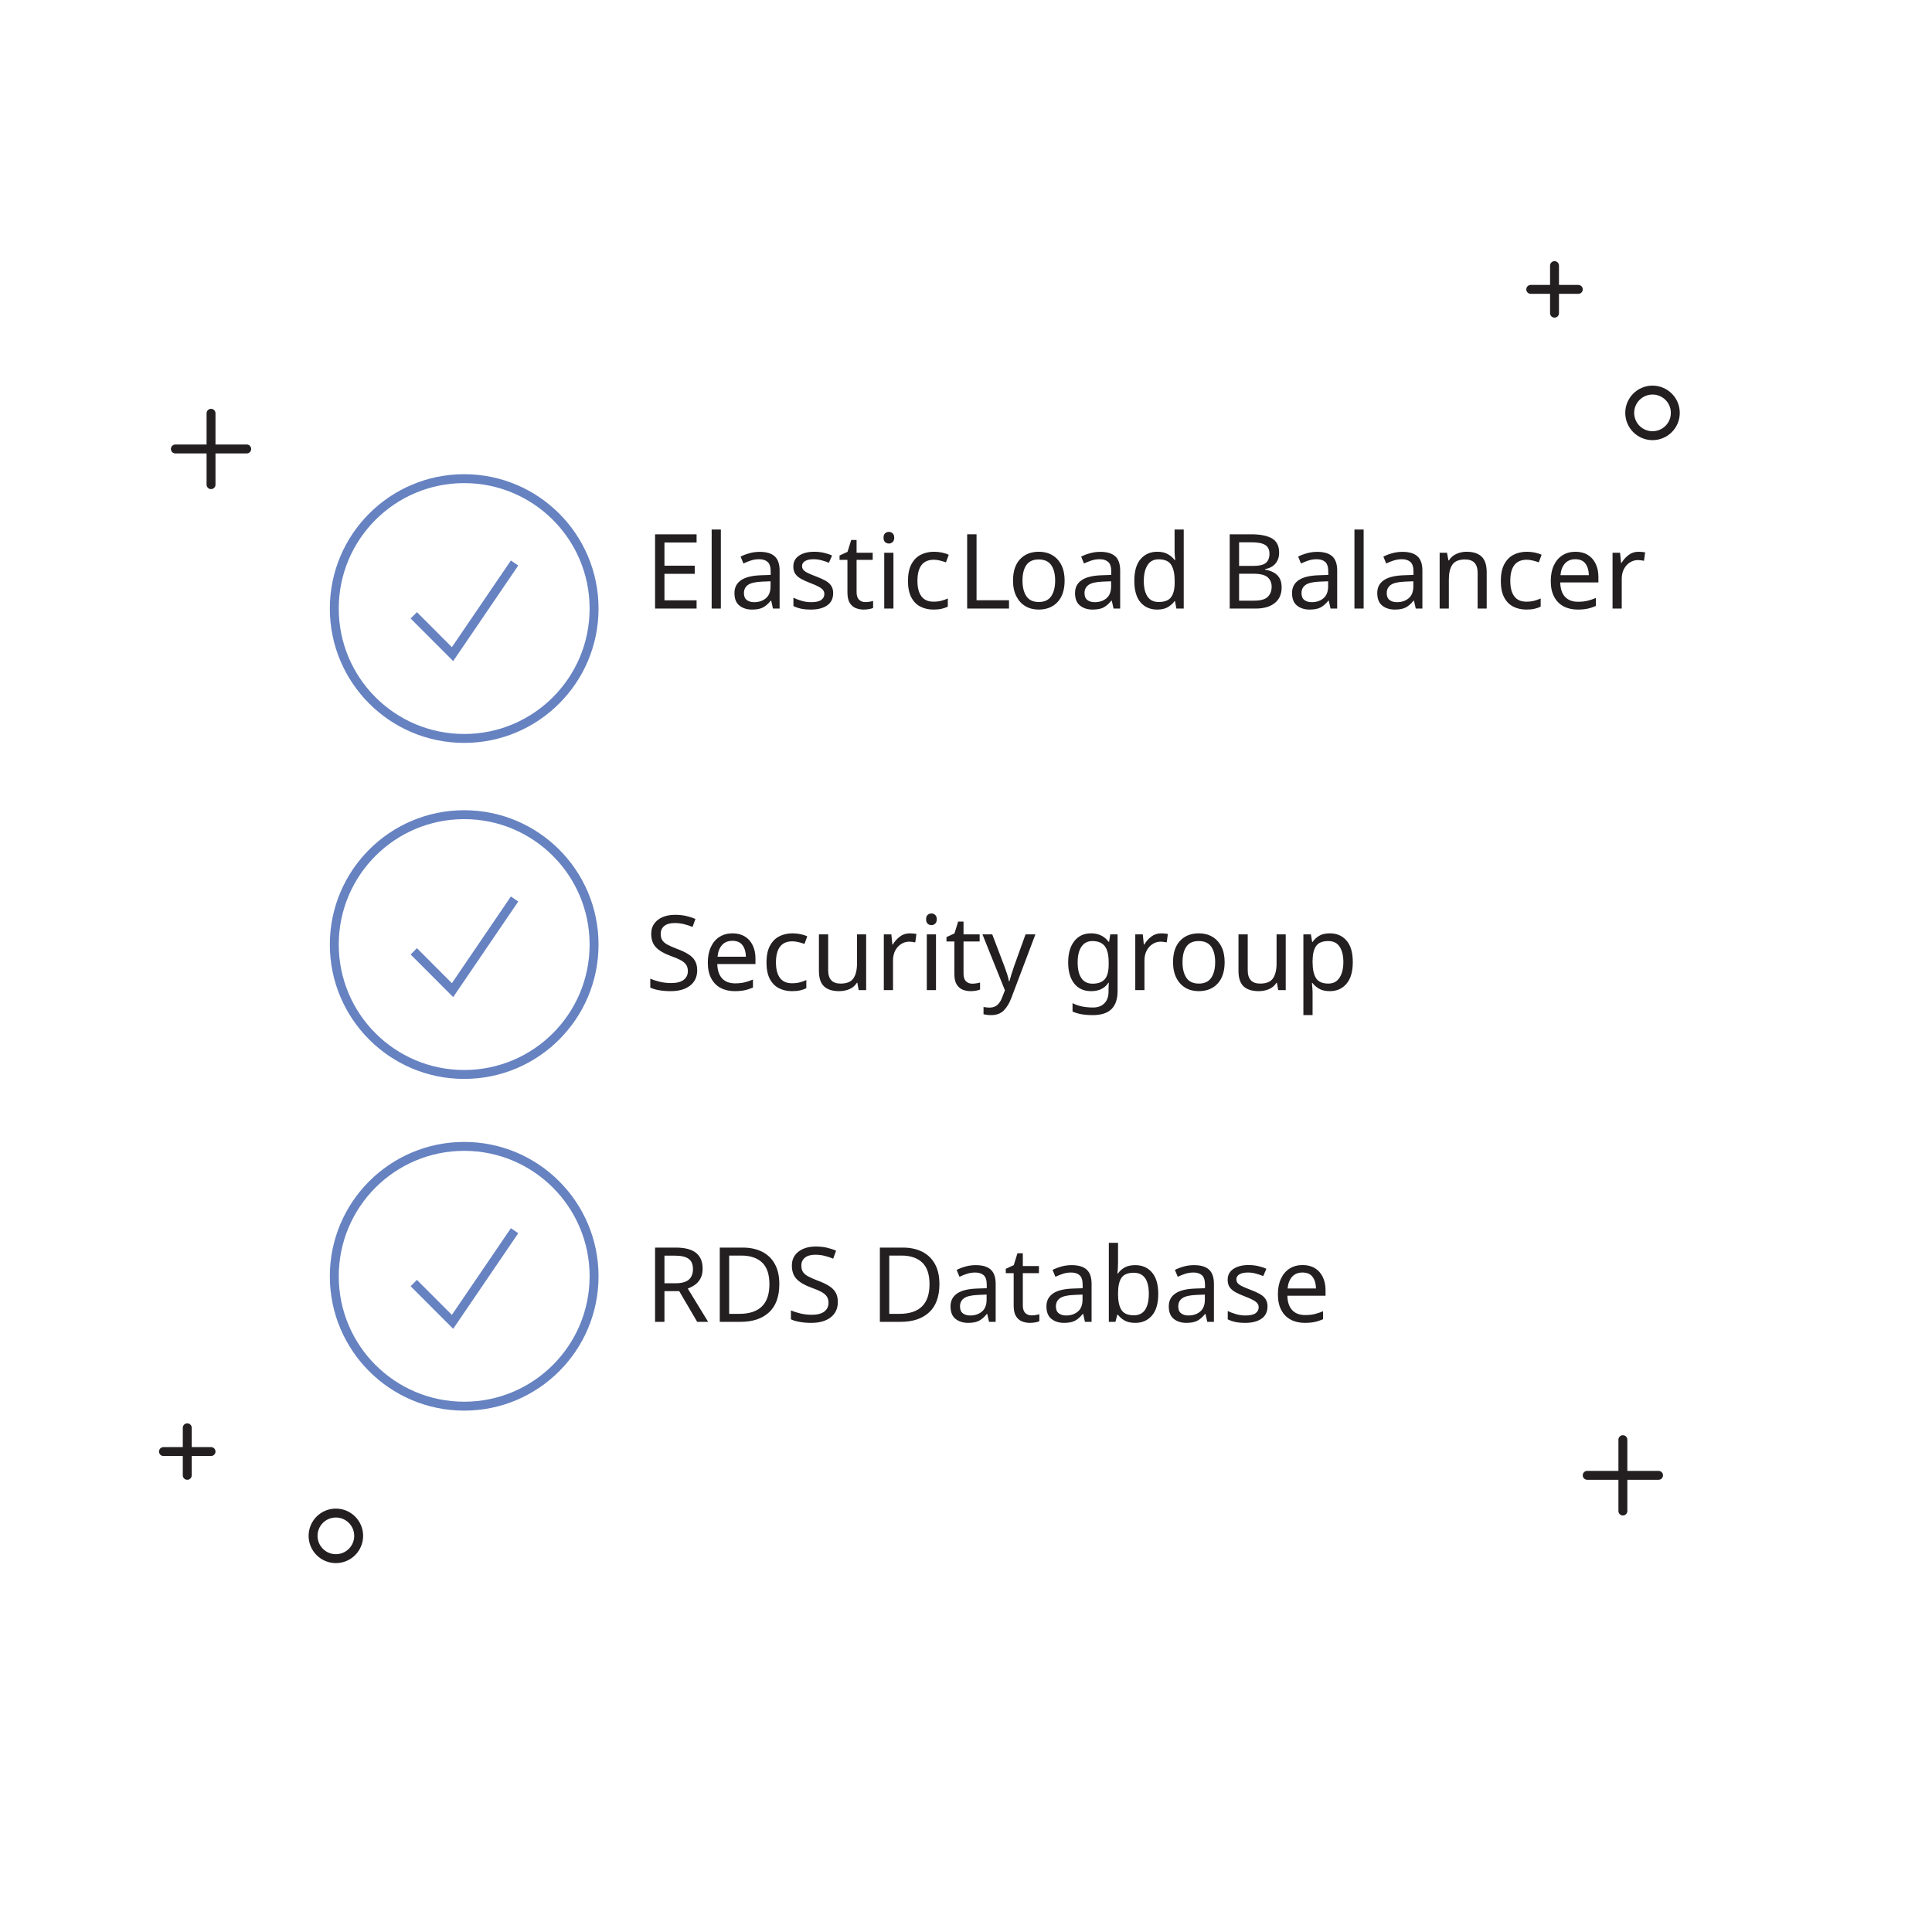
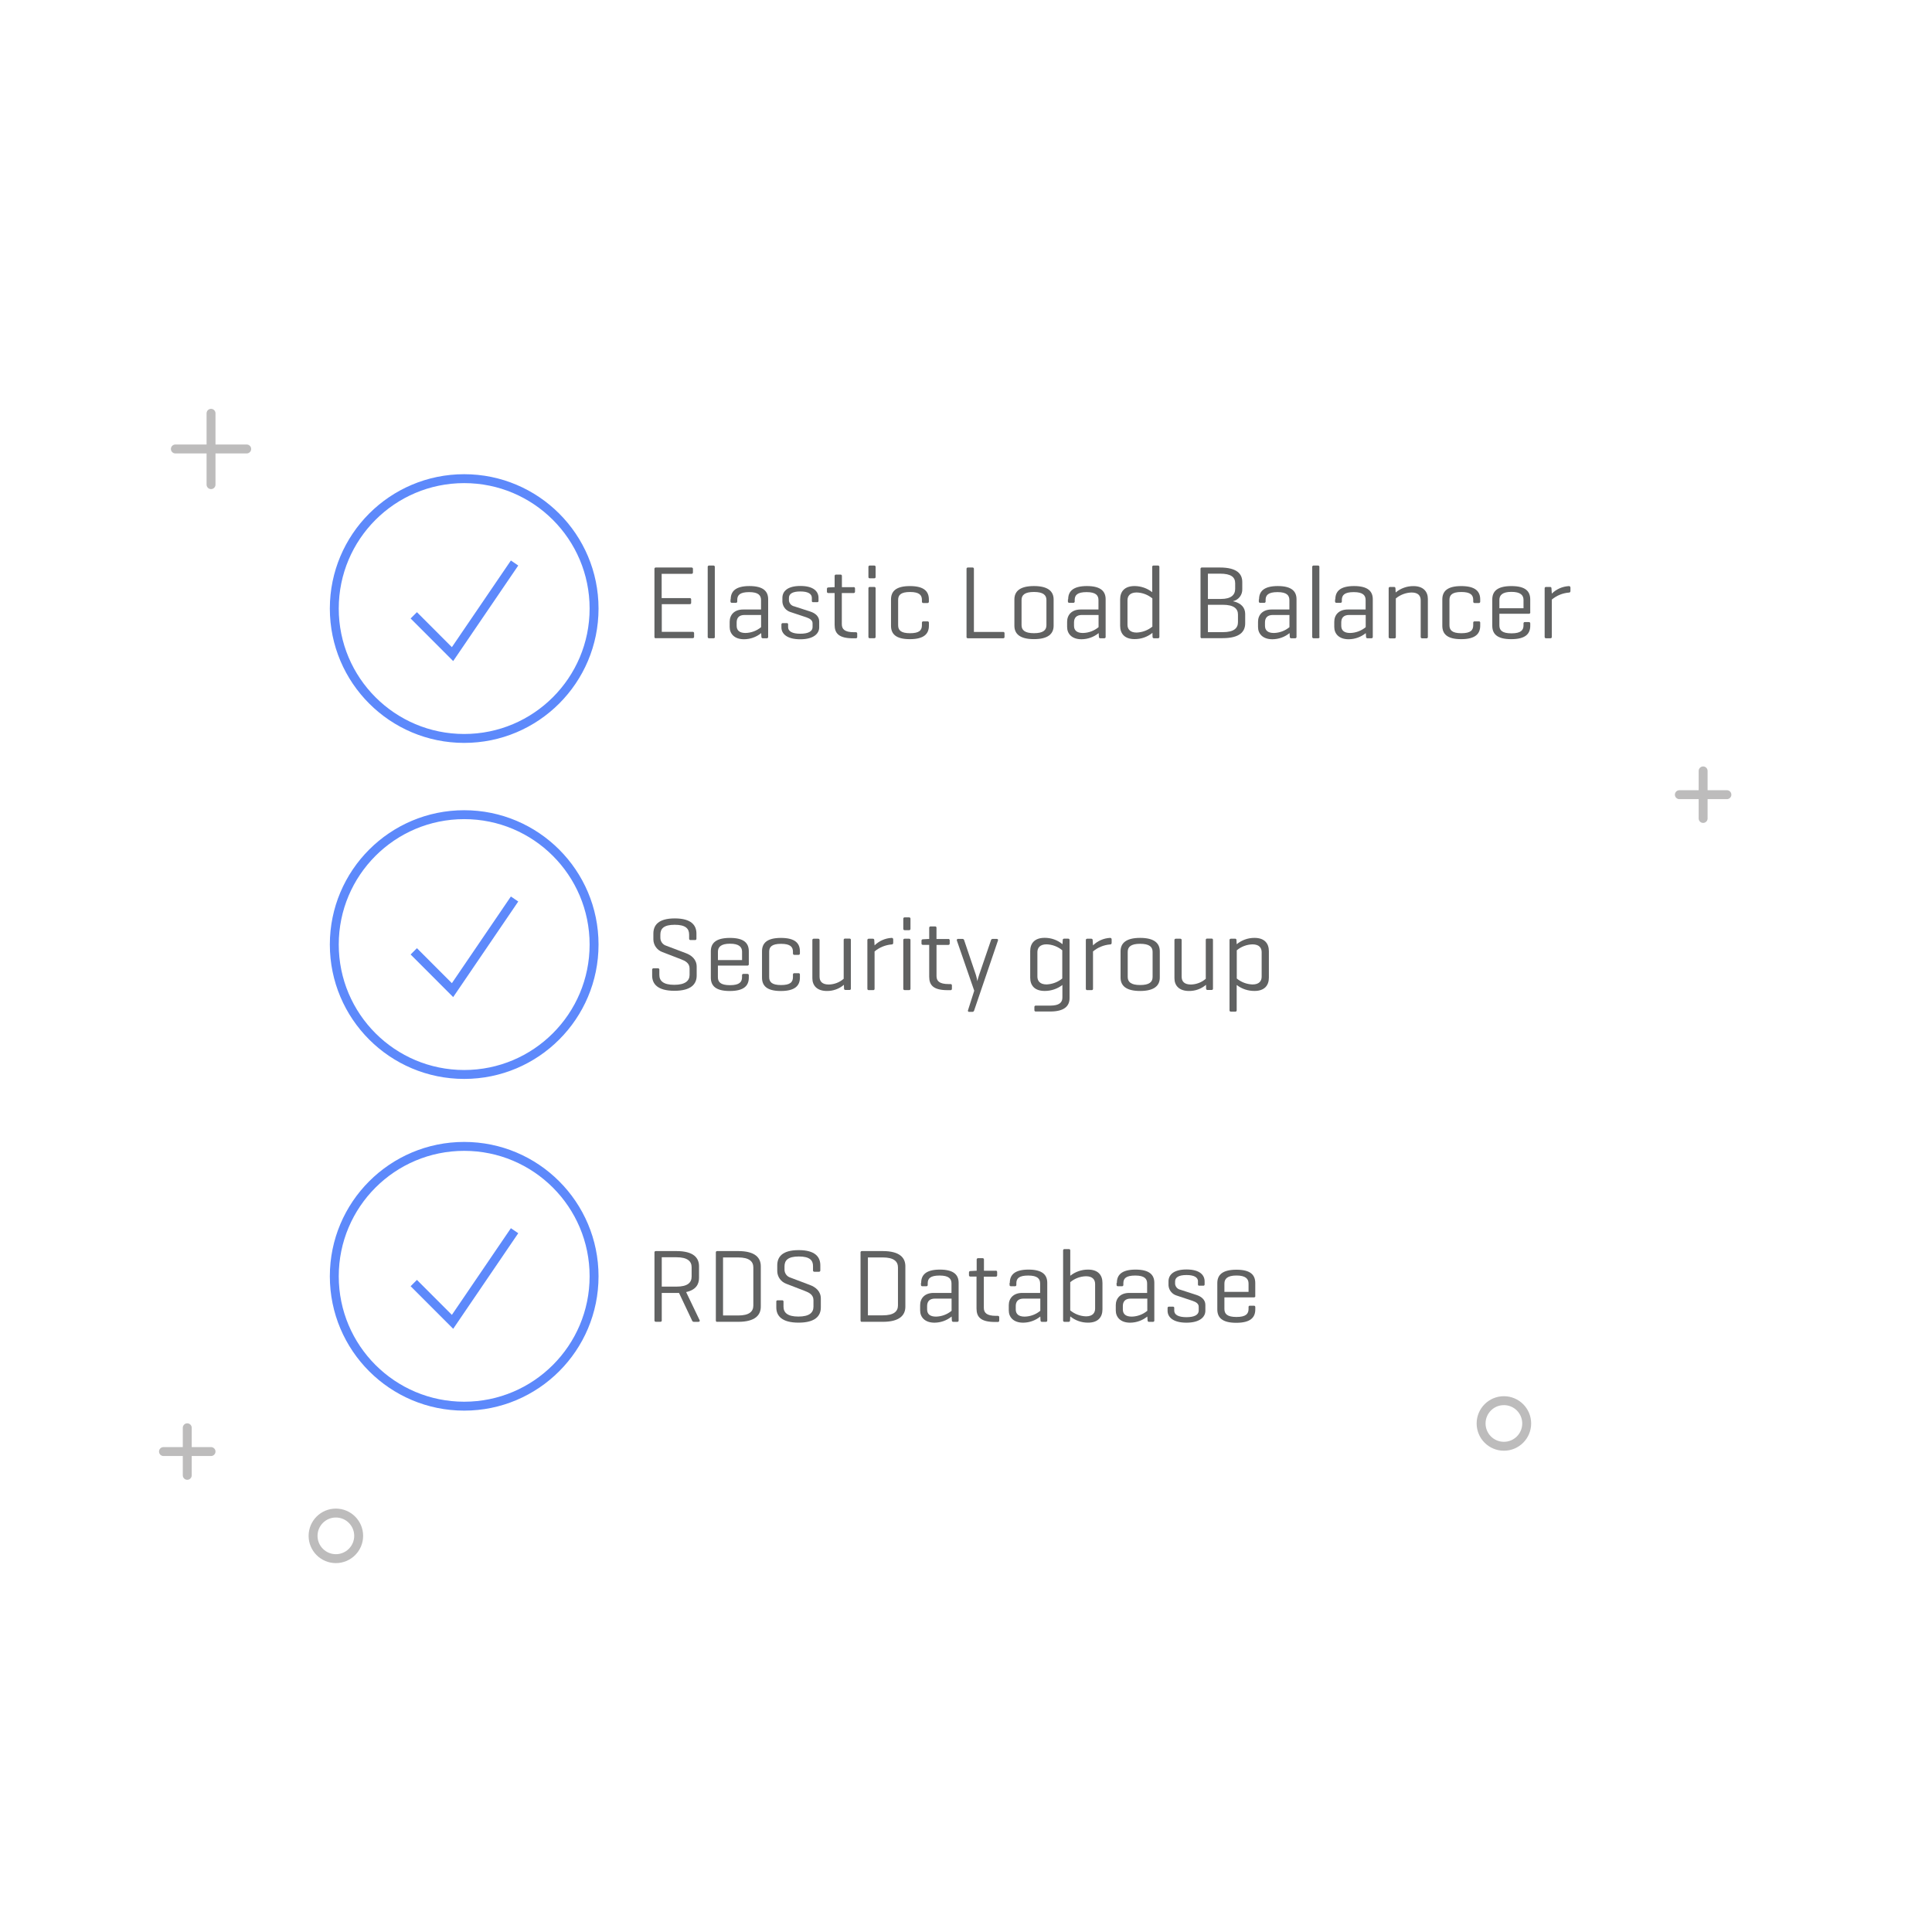
<svg xmlns="http://www.w3.org/2000/svg" id="Layer_1" data-name="Layer 1" viewBox="0 0 650 650">
-   <circle cx="156.17" cy="204.74" r="43.7" style="fill:none;stroke:#6682c1;stroke-miterlimit:10;stroke-width:3px" />
-   <polyline points="173.12 189.42 152.25 220.07 139.21 207.02" style="fill:none;stroke:#6682c1;stroke-miterlimit:10;stroke-width:3px" />
-   <circle cx="156.17" cy="317.79" r="43.7" style="fill:none;stroke:#6682c1;stroke-miterlimit:10;stroke-width:3px" />
-   <polyline points="173.12 302.46 152.25 333.12 139.21 320.07" style="fill:none;stroke:#6682c1;stroke-miterlimit:10;stroke-width:3px" />
-   <circle cx="156.17" cy="429.39" r="43.7" style="fill:none;stroke:#6682c1;stroke-miterlimit:10;stroke-width:3px" />
-   <polyline points="173.12 414.06 152.25 444.72 139.21 431.67" style="fill:none;stroke:#6682c1;stroke-miterlimit:10;stroke-width:3px" />
+   <circle cx="156.17" cy="204.74" r="43.7" style="fill:none;stroke:#5d89fb;stroke-miterlimit:10;stroke-width:3px" />
+   <polyline points="173.12 189.42 152.25 220.07 139.21 207.02" style="fill:none;stroke:#5d89fb;stroke-miterlimit:10;stroke-width:3px" />
+   <circle cx="156.17" cy="317.79" r="43.7" style="fill:none;stroke:#5d89fb;stroke-miterlimit:10;stroke-width:3px" />
+   <polyline points="173.12 302.46 152.25 333.12 139.21 320.07" style="fill:none;stroke:#5d89fb;stroke-miterlimit:10;stroke-width:3px" />
+   <circle cx="156.17" cy="429.39" r="43.7" style="fill:none;stroke:#5d89fb;stroke-miterlimit:10;stroke-width:3px" />
+   <polyline points="173.12 414.06 152.25 444.72 139.21 431.67" style="fill:none;stroke:#5d89fb;stroke-miterlimit:10;stroke-width:3px" />
  <g id="sparkles">
-     <line x1="71" y1="139.05" x2="71" y2="163.05" style="fill:none;stroke:#231f20;stroke-linecap:round;stroke-miterlimit:10;stroke-width:3px" />
-     <line x1="59" y1="151.05" x2="83" y2="151.05" style="fill:none;stroke:#231f20;stroke-linecap:round;stroke-miterlimit:10;stroke-width:3px" />
-     <line x1="63" y1="480.36" x2="63" y2="496.36" style="fill:none;stroke:#231f20;stroke-linecap:round;stroke-miterlimit:10;stroke-width:3px" />
-     <line x1="55" y1="488.36" x2="71" y2="488.36" style="fill:none;stroke:#231f20;stroke-linecap:round;stroke-miterlimit:10;stroke-width:3px" />
-     <line x1="546" y1="484.36" x2="546" y2="508.36" style="fill:none;stroke:#231f20;stroke-linecap:round;stroke-miterlimit:10;stroke-width:3px" />
-     <line x1="534" y1="496.36" x2="558" y2="496.36" style="fill:none;stroke:#231f20;stroke-linecap:round;stroke-miterlimit:10;stroke-width:3px" />
-     <line x1="523" y1="89.36" x2="523" y2="105.36" style="fill:none;stroke:#231f20;stroke-linecap:round;stroke-miterlimit:10;stroke-width:3px" />
-     <line x1="515" y1="97.36" x2="531" y2="97.36" style="fill:none;stroke:#231f20;stroke-linecap:round;stroke-miterlimit:10;stroke-width:3px" />
-     <circle cx="555.97" cy="138.91" r="7.67" style="fill:none;stroke:#231f20;stroke-linecap:round;stroke-miterlimit:10;stroke-width:3px" />
-     <circle cx="113" cy="516.72" r="7.67" style="fill:none;stroke:#231f20;stroke-linecap:round;stroke-miterlimit:10;stroke-width:3px" />
+     <line x1="71" y1="139.05" x2="71" y2="163.05" style="fill:none;stroke:#bdbcbc;stroke-linecap:round;stroke-miterlimit:10;stroke-width:3px" />
+     <line x1="59" y1="151.05" x2="83" y2="151.05" style="fill:none;stroke:#bdbcbc;stroke-linecap:round;stroke-miterlimit:10;stroke-width:3px" />
+     <line x1="63" y1="480.36" x2="63" y2="496.36" style="fill:none;stroke:#bdbcbc;stroke-linecap:round;stroke-miterlimit:10;stroke-width:3px" />
+     <line x1="55" y1="488.36" x2="71" y2="488.36" style="fill:none;stroke:#bdbcbc;stroke-linecap:round;stroke-miterlimit:10;stroke-width:3px" />
+     <line x1="573" y1="259.36" x2="573" y2="275.36" style="fill:none;stroke:#bdbcbc;stroke-linecap:round;stroke-miterlimit:10;stroke-width:3px" />
+     <line x1="565" y1="267.36" x2="581" y2="267.36" style="fill:none;stroke:#bdbcbc;stroke-linecap:round;stroke-miterlimit:10;stroke-width:3px" />
+     <circle cx="505.97" cy="478.91" r="7.67" style="fill:none;stroke:#bdbcbc;stroke-linecap:round;stroke-miterlimit:10;stroke-width:3px" />
+     <circle cx="113" cy="516.72" r="7.67" style="fill:none;stroke:#bdbcbc;stroke-linecap:round;stroke-miterlimit:10;stroke-width:3px" />
  </g>
-   <text transform="translate(217 204.74)" style="font-size:35px;fill:#231f20;font-family:Geogrotesque">Elastic <tspan x="105" y="0">L</tspan>
-     <tspan x="121.9" y="0">oad Balancer</tspan>
-   </text>
-   <text transform="translate(217 333.12)" style="font-size:35px;fill:#231f20;font-family:Geogrotesque">Security group</text>
-   <text transform="translate(217 444.72)" style="font-size:35px;fill:#231f20;font-family:Geogrotesque">RDS Database</text>
+   <path d="M220.64,214.74a0.43,0.43,0,0,1-.46-0.52V191.46a0.44,0.44,0,0,1,.49-0.53h11.94a0.45,0.45,0,0,1,.52.53v1.08a0.45,0.45,0,0,1-.52.52h-10v8.16H232a0.44,0.44,0,0,1,.53.52v1a0.44,0.44,0,0,1-.53.52h-9.35v9.31H233a0.44,0.44,0,0,1,.52.49v1.12a0.45,0.45,0,0,1-.52.52H220.64Z" style="fill:#616262" />
+   <path d="M240.52,214.22a0.44,0.44,0,0,1-.49.52h-1.4a0.45,0.45,0,0,1-.53-0.52V190.8a0.45,0.45,0,0,1,.53-0.53H240a0.44,0.44,0,0,1,.49.53v23.42Z" style="fill:#616262" />
+   <path d="M245.84,201.62c0-2.62,1.57-4.45,6.3-4.45s6.3,1.82,6.3,4.45v12.6a0.44,0.44,0,0,1-.49.52h-1.26a0.46,0.46,0,0,1-.53-0.52L256.1,213a9.22,9.22,0,0,1-5.78,2.07c-3.26,0-4.83-1.86-4.83-4.13v-1.75c0-2.28,1.5-4.13,4.55-4.13h6v-3.15c0-1.58-.84-2.7-4-2.7s-4,1.05-4,2.63v0.42a0.46,0.46,0,0,1-.52.56h-1.26a0.45,0.45,0,0,1-.49-0.56v-0.6ZM256.06,211v-4.1H250.5c-1.89,0-2.66,1-2.66,2.52v1.12c0,1.54.94,2.42,3,2.42A8.49,8.49,0,0,0,256.06,211Z" style="fill:#616262" />
+   <path d="M273.14,201.16c0-1.37-1.26-2.17-3.89-2.17s-3.82.8-3.82,2.17v0.91a2.24,2.24,0,0,0,1.79,1.93l5.39,1.75c1.75,0.56,3,1.68,3,3.33v2c0,2.1-1.89,4-6.37,4s-6.34-1.86-6.34-4v-0.95a0.43,0.43,0,0,1,.49-0.49h1.3a0.4,0.4,0,0,1,.46.49V211c0,1.4,1.4,2.21,4.1,2.21s4.13-.81,4.13-2.21v-1.3c0-1-.87-1.58-2.06-2l-5.39-1.79a3.84,3.84,0,0,1-2.7-3.4v-1.37c0-2.1,1.58-4,6.06-4s6.09,1.89,6.09,4v1a0.41,0.41,0,0,1-.49.46H273.6a0.39,0.39,0,0,1-.46-0.46v-1Z" style="fill:#616262" />
+   <path d="M287.14,197.52a0.44,0.44,0,0,1,.52.49v1a0.46,0.46,0,0,1-.52.52h-3.92V210c0,1.65.94,2.7,4.06,2.7h0.59a0.45,0.45,0,0,1,.53.53v1a0.45,0.45,0,0,1-.53.52H287c-4.8,0-6.2-1.68-6.2-4.52V199.52h-2.1a0.44,0.44,0,0,1-.49-0.52v-0.84a0.45,0.45,0,0,1,.49-0.52l1.82-.1h0.28v-3.71a0.46,0.46,0,0,1,.52-0.52h1.44a0.44,0.44,0,0,1,.49.52v3.71h3.92Z" style="fill:#616262" />
+   <path d="M294.59,194.05a0.44,0.44,0,0,1-.49.52h-1.4a0.45,0.45,0,0,1-.53-0.52V190.8a0.45,0.45,0,0,1,.53-0.53h1.4a0.44,0.44,0,0,1,.49.53v3.26Zm0,20.16a0.44,0.44,0,0,1-.49.52h-1.4a0.45,0.45,0,0,1-.53-0.52V198a0.45,0.45,0,0,1,.53-0.53h1.4a0.44,0.44,0,0,1,.49.53v16.24Z" style="fill:#616262" />
+   <path d="M312.51,201.69v0.67a0.45,0.45,0,0,1-.52.52h-1.3a0.45,0.45,0,0,1-.52-0.52v-0.53c0-1.61-.87-2.66-4-2.66s-4,1.05-4,2.66v8.51c0,1.65.88,2.7,4,2.7s4-1,4-2.7v-0.77a0.44,0.44,0,0,1,.52-0.52H312a0.44,0.44,0,0,1,.52.52v0.95c0,2.7-1.61,4.52-6.41,4.52s-6.34-1.82-6.34-4.52v-8.82c0-2.7,1.58-4.52,6.37-4.52S312.51,199,312.51,201.69Z" style="fill:#616262" />
+   <path d="M327.67,212.61h9.8a0.42,0.42,0,0,1,.49.49v1.12a0.43,0.43,0,0,1-.49.52H325.6a0.42,0.42,0,0,1-.42-0.52V191.46a0.44,0.44,0,0,1,.49-0.53h1.5a0.44,0.44,0,0,1,.49.53v21.14Z" style="fill:#616262" />
+   <path d="M341.28,201.69c0-2.7,1.79-4.52,6.58-4.52s6.62,1.82,6.62,4.52v8.82c0,2.7-1.82,4.52-6.62,4.52s-6.58-1.82-6.58-4.52v-8.82Zm10.78,0.17c0-1.65-1.08-2.7-4.2-2.7s-4.17,1.05-4.17,2.7v8.47c0,1.65,1.08,2.7,4.17,2.7s4.2-1,4.2-2.7v-8.47Z" style="fill:#616262" />
+   <path d="M359.38,201.62c0-2.62,1.58-4.45,6.3-4.45s6.3,1.82,6.3,4.45v12.6a0.44,0.44,0,0,1-.49.52h-1.26a0.46,0.46,0,0,1-.52-0.52L369.63,213a9.22,9.22,0,0,1-5.78,2.07c-3.26,0-4.83-1.86-4.83-4.13v-1.75c0-2.28,1.51-4.13,4.55-4.13h6v-3.15c0-1.58-.84-2.7-4-2.7s-4,1.05-4,2.63v0.42a0.46,0.46,0,0,1-.53.56h-1.26a0.45,0.45,0,0,1-.49-0.56v-0.6ZM369.6,211v-4.1H364c-1.89,0-2.66,1-2.66,2.52v1.12c0,1.54.95,2.42,3,2.42A8.49,8.49,0,0,0,369.6,211Z" style="fill:#616262" />
+   <path d="M387.73,212.92a9.44,9.44,0,0,1-6,2.1c-3.36,0-4.87-1.82-4.87-4.48v-8.89c0-2.66,1.51-4.48,4.87-4.48a9.73,9.73,0,0,1,5.92,2.06V190.8a0.43,0.43,0,0,1,.49-0.53h1.4a0.45,0.45,0,0,1,.52.53v23.42a0.45,0.45,0,0,1-.52.52h-1.26a0.46,0.46,0,0,1-.52-0.52Zm-8.4-2.73c0,1.44.84,2.63,3.08,2.63a8.88,8.88,0,0,0,5.29-2v-9.49a8.64,8.64,0,0,0-5.29-2c-2.24,0-3.08,1.19-3.08,2.63v8.19Z" style="fill:#616262" />
+   <path d="M404.39,214.74a0.44,0.44,0,0,1-.49-0.52V191.46a0.44,0.44,0,0,1,.49-0.53h6c5.78,0,7.56,2.14,7.56,4.9v2.31a4,4,0,0,1-3.15,4.13c2.83,0.63,4.13,2.17,4.13,4.31v3.12c0,2.8-1.79,5-7.6,5h-7Zm2-21.74v8.51h4.41c3.4,0,4.76-1.37,4.76-3.4v-1.89c0-2.06-1.4-3.22-5.11-3.22h-4.06Zm0,10.47v9.21h5c3.75,0,5.11-1.33,5.11-3.36v-2.59c0-1.93-1.37-3.26-5.11-3.26h-5Z" style="fill:#616262" />
+   <path d="M423.6,201.62c0-2.62,1.58-4.45,6.3-4.45s6.3,1.82,6.3,4.45v12.6a0.44,0.44,0,0,1-.49.52h-1.26a0.46,0.46,0,0,1-.52-0.52L433.86,213a9.22,9.22,0,0,1-5.78,2.07c-3.26,0-4.83-1.86-4.83-4.13v-1.75c0-2.28,1.51-4.13,4.55-4.13h6v-3.15c0-1.58-.84-2.7-4-2.7s-4,1.05-4,2.63v0.42a0.46,0.46,0,0,1-.53.56h-1.26a0.45,0.45,0,0,1-.49-0.56v-0.6ZM433.82,211v-4.1h-5.57c-1.89,0-2.66,1-2.66,2.52v1.12c0,1.54.95,2.42,3,2.42A8.49,8.49,0,0,0,433.82,211Z" style="fill:#616262" />
+   <path d="M443.94,214.22a0.44,0.44,0,0,1-.49.52H442a0.45,0.45,0,0,1-.52-0.52V190.8a0.45,0.45,0,0,1,.52-0.53h1.4a0.44,0.44,0,0,1,.49.53v23.42Z" style="fill:#616262" />
+   <path d="M449.26,201.62c0-2.62,1.58-4.45,6.3-4.45s6.3,1.82,6.3,4.45v12.6a0.44,0.44,0,0,1-.49.52h-1.26a0.46,0.46,0,0,1-.52-0.52L459.51,213a9.22,9.22,0,0,1-5.78,2.07c-3.26,0-4.83-1.86-4.83-4.13v-1.75c0-2.28,1.51-4.13,4.55-4.13h6v-3.15c0-1.58-.84-2.7-4-2.7s-4,1.05-4,2.63v0.42a0.46,0.46,0,0,1-.53.56h-1.26a0.45,0.45,0,0,1-.49-0.56v-0.6ZM459.48,211v-4.1h-5.57c-1.89,0-2.66,1-2.66,2.52v1.12c0,1.54.95,2.42,3,2.42A8.49,8.49,0,0,0,459.48,211Z" style="fill:#616262" />
+   <path d="M469.49,198l0.07,1.33a9.18,9.18,0,0,1,6-2.14c3.26,0,4.83,1.82,4.83,4.31v12.74a0.44,0.44,0,0,1-.49.52h-1.4a0.46,0.46,0,0,1-.52-0.52V202c0-1.58-.84-2.66-3.08-2.66a8.66,8.66,0,0,0-5.29,2v12.92a0.44,0.44,0,0,1-.49.52h-1.4a0.45,0.45,0,0,1-.52-0.52V198a0.45,0.45,0,0,1,.52-0.53H469A0.46,0.46,0,0,1,469.49,198Z" style="fill:#616262" />
+   <path d="M498,201.69v0.67a0.45,0.45,0,0,1-.53.52h-1.29a0.45,0.45,0,0,1-.53-0.52v-0.53c0-1.61-.87-2.66-4-2.66s-4,1.05-4,2.66v8.51c0,1.65.88,2.7,4,2.7s4-1,4-2.7v-0.77a0.44,0.44,0,0,1,.53-0.52h1.29a0.44,0.44,0,0,1,.53.52v0.95c0,2.7-1.61,4.52-6.41,4.52s-6.34-1.82-6.34-4.52v-8.82c0-2.7,1.58-4.52,6.37-4.52S498,199,498,201.69Z" style="fill:#616262" />
+   <path d="M514.85,206a0.43,0.43,0,0,1-.49.49h-9.91v3.89c0,1.61.84,2.7,4.06,2.7s4.06-1.08,4.06-2.7v-0.6a0.42,0.42,0,0,1,.49-0.49h1.26a0.44,0.44,0,0,1,.52.49v0.74c0,2.7-1.58,4.52-6.41,4.52s-6.37-1.82-6.37-4.52v-8.82c0-2.7,1.61-4.52,6.44-4.52s6.33,1.82,6.33,4.52V206Zm-10.4-1.37h8.12v-2.8c0-1.58-1-2.7-4.06-2.7s-4.06,1.12-4.06,2.7v2.8Z" style="fill:#616262" />
+   <path d="M528.36,197.69v1.16a0.49,0.49,0,0,1-.56.52,10.25,10.25,0,0,0-5.71,2.35v12.5a0.44,0.44,0,0,1-.49.52h-1.4a0.45,0.45,0,0,1-.52-0.52V198a0.45,0.45,0,0,1,.52-0.53h1.26a0.46,0.46,0,0,1,.52.53l0.11,1.71a8.88,8.88,0,0,1,5.71-2.52A0.49,0.49,0,0,1,528.36,197.69Z" style="fill:#616262" />
+   <path d="M227,311.13c-3.68,0-4.83,1.3-4.83,3.33v1a2.8,2.8,0,0,0,2,2.73l6.58,2.49c1.89,0.7,3.64,2.1,3.64,4.55v3c0,2.8-1.82,5.11-7.49,5.11s-7.49-2.31-7.49-5.11v-1.93a0.43,0.43,0,0,1,.49-0.52h1.44a0.43,0.43,0,0,1,.49.52V328c0,2,1.33,3.33,5,3.33S232,330,232,328V325.8c0-1.82-1.54-2.56-2.91-3.08l-6.27-2.42a4.59,4.59,0,0,1-3-4.2v-2c0-2.8,1.65-5.11,7.21-5.11s7.28,2.31,7.28,5.11v1.65a0.45,0.45,0,0,1-.53.52h-1.44a0.44,0.44,0,0,1-.49-0.52v-1.33C231.84,312.43,230.69,311.13,227,311.13Z" style="fill:#616262" />
+   <path d="M251.93,324.37a0.43,0.43,0,0,1-.49.49h-9.91v3.89c0,1.61.84,2.7,4.06,2.7s4.06-1.08,4.06-2.7v-0.6a0.42,0.42,0,0,1,.49-0.49h1.26a0.44,0.44,0,0,1,.53.49v0.74c0,2.7-1.58,4.52-6.41,4.52s-6.37-1.82-6.37-4.52v-8.82c0-2.7,1.61-4.52,6.44-4.52s6.34,1.82,6.34,4.52v4.31ZM241.54,323h8.12v-2.8c0-1.58-1-2.7-4.06-2.7s-4.06,1.12-4.06,2.7V323Z" style="fill:#616262" />
+   <path d="M269.12,320.06v0.67a0.45,0.45,0,0,1-.52.52h-1.3a0.45,0.45,0,0,1-.52-0.52V320.2c0-1.61-.87-2.66-4-2.66s-4,1.05-4,2.66v8.51c0,1.65.88,2.7,4,2.7s4-1,4-2.7v-0.77a0.44,0.44,0,0,1,.52-0.52h1.3a0.44,0.44,0,0,1,.52.52v0.95c0,2.7-1.61,4.52-6.41,4.52s-6.34-1.82-6.34-4.52v-8.82c0-2.7,1.58-4.52,6.37-4.52S269.12,317.37,269.12,320.06Z" style="fill:#616262" />
+   <path d="M283.92,331.33a8.61,8.61,0,0,1-5.74,2.07c-3.26,0-4.87-1.79-4.87-4.27V316.35a0.44,0.44,0,0,1,.49-0.53h1.44a0.44,0.44,0,0,1,.49.53v12.22c0,1.61.88,2.66,3.12,2.66a7.85,7.85,0,0,0,5-1.93v-13a0.44,0.44,0,0,1,.49-0.53h1.44a0.44,0.44,0,0,1,.49.53v16.24a0.43,0.43,0,0,1-.49.52h-1.3a0.45,0.45,0,0,1-.52-0.52Z" style="fill:#616262" />
+   <path d="M300.51,316.07v1.16a0.49,0.49,0,0,1-.56.52,10.25,10.25,0,0,0-5.71,2.35v12.5a0.44,0.44,0,0,1-.49.52h-1.4a0.45,0.45,0,0,1-.53-0.52V316.35a0.45,0.45,0,0,1,.53-0.53h1.26a0.46,0.46,0,0,1,.53.53l0.1,1.71a8.88,8.88,0,0,1,5.71-2.52A0.49,0.49,0,0,1,300.51,316.07Z" style="fill:#616262" />
+   <path d="M306.32,312.43a0.44,0.44,0,0,1-.49.52h-1.4a0.45,0.45,0,0,1-.53-0.52v-3.26a0.45,0.45,0,0,1,.53-0.53h1.4a0.44,0.44,0,0,1,.49.53v3.26Zm0,20.16a0.44,0.44,0,0,1-.49.52h-1.4a0.45,0.45,0,0,1-.53-0.52V316.35a0.45,0.45,0,0,1,.53-0.53h1.4a0.44,0.44,0,0,1,.49.53v16.24Z" style="fill:#616262" />
+   <path d="M319,315.9a0.44,0.44,0,0,1,.52.49v1a0.46,0.46,0,0,1-.52.52h-3.92v10.47c0,1.65.94,2.7,4.06,2.7h0.59a0.45,0.45,0,0,1,.53.53v1a0.45,0.45,0,0,1-.53.52h-0.91c-4.8,0-6.2-1.68-6.2-4.52V317.89h-2.1a0.44,0.44,0,0,1-.49-0.52v-0.84a0.45,0.45,0,0,1,.49-0.52l1.82-.1h0.28v-3.71a0.46,0.46,0,0,1,.52-0.52h1.44a0.44,0.44,0,0,1,.49.52v3.71H319Z" style="fill:#616262" />
+   <path d="M328.33,328a18.83,18.83,0,0,1,.49,2.1c0-.14.32-1.29,0.56-2l4-11.69a0.6,0.6,0,0,1,.59-0.53h1.33c0.39,0,.56.21,0.46,0.53l-8,23.49a0.63,0.63,0,0,1-.59.53h-1.08a0.38,0.38,0,0,1-.42-0.53l2.1-6.58-5.85-16.91a0.4,0.4,0,0,1,.46-0.53h1.44a0.6,0.6,0,0,1,.59.53Z" style="fill:#616262" />
+   <path d="M346.6,328.92V320c0-2.66,1.51-4.48,4.87-4.48a9.34,9.34,0,0,1,6,2.14l0.07-1.33a0.46,0.46,0,0,1,.52-0.53h1.26a0.45,0.45,0,0,1,.52.53v19.46c0,2.7-1.75,4.52-6.54,4.52h-4.76a0.44,0.44,0,0,1-.53-0.49v-1a0.44,0.44,0,0,1,.53-0.49h4.76c3.12,0,4.13-1.08,4.13-2.7v-4.24a9.74,9.74,0,0,1-5.92,2C348.11,333.4,346.6,331.58,346.6,328.92Zm2.42-.35c0,1.43.84,2.63,3.08,2.63a8.88,8.88,0,0,0,5.29-2v-9.49a8.64,8.64,0,0,0-5.29-2c-2.24,0-3.08,1.19-3.08,2.63v8.19Z" style="fill:#616262" />
+   <path d="M374,316.07v1.16a0.49,0.49,0,0,1-.56.52,10.25,10.25,0,0,0-5.71,2.35v12.5a0.44,0.44,0,0,1-.49.52h-1.4a0.45,0.45,0,0,1-.52-0.52V316.35a0.45,0.45,0,0,1,.52-0.53h1.26a0.46,0.46,0,0,1,.52.53l0.11,1.71a8.88,8.88,0,0,1,5.71-2.52A0.49,0.49,0,0,1,374,316.07Z" style="fill:#616262" />
+   <path d="M377,320.06c0-2.7,1.79-4.52,6.58-4.52s6.62,1.82,6.62,4.52v8.82c0,2.7-1.82,4.52-6.62,4.52s-6.58-1.82-6.58-4.52v-8.82Zm10.78,0.17c0-1.65-1.08-2.7-4.2-2.7s-4.17,1.05-4.17,2.7v8.47c0,1.65,1.08,2.7,4.17,2.7s4.2-1,4.2-2.7v-8.47Z" style="fill:#616262" />
+   <path d="M405.75,331.33A8.61,8.61,0,0,1,400,333.4c-3.26,0-4.87-1.79-4.87-4.27V316.35a0.44,0.44,0,0,1,.49-0.53h1.44a0.44,0.44,0,0,1,.49.53v12.22c0,1.61.88,2.66,3.12,2.66a7.85,7.85,0,0,0,5-1.93v-13a0.44,0.44,0,0,1,.49-0.53h1.44a0.44,0.44,0,0,1,.49.53v16.24a0.43,0.43,0,0,1-.49.52h-1.29a0.45,0.45,0,0,1-.53-0.52Z" style="fill:#616262" />
+   <path d="M416,316.35l0.07,1.33a9.29,9.29,0,0,1,6-2.14c3.33,0,4.83,1.82,4.83,4.48v8.89c0,2.66-1.51,4.48-4.83,4.48a9.68,9.68,0,0,1-6-2v8.47a0.42,0.42,0,0,1-.49.49h-1.4a0.43,0.43,0,0,1-.52-0.49V316.35a0.45,0.45,0,0,1,.52-0.53h1.26A0.46,0.46,0,0,1,416,316.35Zm8.47,4c0-1.44-.81-2.63-3.08-2.63a8.55,8.55,0,0,0-5.29,2v9.49a8.78,8.78,0,0,0,5.29,2c2.28,0,3.08-1.19,3.08-2.62v-8.19Z" style="fill:#616262" />
+   <path d="M222.64,435v9.17a0.43,0.43,0,0,1-.49.53h-1.47a0.44,0.44,0,0,1-.49-0.53V421.44a0.43,0.43,0,0,1,.46-0.53h6.93c5.81,0,7.6,2.31,7.6,5.11v3.92c0,2.17-1.08,4.06-4.34,4.76l4.55,9.49c0.14,0.32-.1.53-0.49,0.53h-1.47a0.67,0.67,0,0,1-.63-0.53L228.45,435h-5.81Zm0-12v9.87h4.94c3.75,0,5.11-1.33,5.11-3.4v-3.12c0-2-1.37-3.36-5.11-3.36h-4.94Z" style="fill:#616262" />
+   <path d="M241.26,444.72c-0.31,0-.42-0.17-0.42-0.53V421.44a0.43,0.43,0,0,1,.45-0.53h7.07c5.78,0,7.6,2.31,7.6,5.11v13.58c0,2.8-1.82,5.11-7.6,5.11h-7.11Zm2-21.67v19.53h5.08c3.75,0,5.11-1.33,5.11-3.36V426.41c0-2-1.37-3.36-5.11-3.36h-5.08Z" style="fill:#616262" />
+   <path d="M268.77,422.73c-3.68,0-4.83,1.29-4.83,3.33v1.05a2.8,2.8,0,0,0,2,2.73l6.58,2.49c1.89,0.7,3.64,2.1,3.64,4.55v3c0,2.8-1.82,5.11-7.49,5.11s-7.49-2.31-7.49-5.11V438a0.43,0.43,0,0,1,.49-0.53h1.44a0.43,0.43,0,0,1,.49.53v1.61c0,2,1.33,3.33,5,3.33s5.08-1.29,5.08-3.33V437.4c0-1.82-1.54-2.56-2.91-3.08l-6.27-2.42a4.59,4.59,0,0,1-3-4.2v-2c0-2.8,1.65-5.11,7.21-5.11s7.28,2.31,7.28,5.11v1.64a0.45,0.45,0,0,1-.53.53h-1.44a0.44,0.44,0,0,1-.49-0.53v-1.33C273.56,424,272.41,422.73,268.77,422.73Z" style="fill:#616262" />
+   <path d="M289.94,444.72c-0.31,0-.42-0.17-0.42-0.53V421.44a0.43,0.43,0,0,1,.46-0.53H297c5.78,0,7.6,2.31,7.6,5.11v13.58c0,2.8-1.82,5.11-7.6,5.11h-7.11ZM292,423v19.53H297c3.75,0,5.11-1.33,5.11-3.36V426.41c0-2-1.37-3.36-5.11-3.36H292Z" style="fill:#616262" />
+   <path d="M309.92,431.59c0-2.63,1.58-4.45,6.3-4.45s6.3,1.82,6.3,4.45v12.6a0.44,0.44,0,0,1-.49.53h-1.26a0.46,0.46,0,0,1-.53-0.53l-0.07-1.26A9.22,9.22,0,0,1,314.4,445c-3.25,0-4.83-1.86-4.83-4.13v-1.75c0-2.28,1.5-4.13,4.55-4.13h6v-3.15c0-1.58-.84-2.7-4-2.7s-4,1-4,2.63v0.42a0.46,0.46,0,0,1-.52.56h-1.26a0.45,0.45,0,0,1-.49-0.56v-0.59ZM320.15,441v-4.1h-5.57c-1.89,0-2.66,1-2.66,2.52v1.12c0,1.54.94,2.42,3,2.42A8.49,8.49,0,0,0,320.15,441Z" style="fill:#616262" />
+   <path d="M334.95,427.5a0.44,0.44,0,0,1,.53.49v1a0.46,0.46,0,0,1-.53.53H331V440c0,1.65.95,2.7,4.06,2.7h0.59a0.45,0.45,0,0,1,.53.53v1a0.45,0.45,0,0,1-.53.53h-0.91c-4.8,0-6.2-1.68-6.2-4.52V429.49h-2.1A0.44,0.44,0,0,1,326,429v-0.84a0.45,0.45,0,0,1,.49-0.53l1.82-.1h0.28v-3.71a0.46,0.46,0,0,1,.52-0.52h1.44a0.44,0.44,0,0,1,.49.52v3.71h3.92Z" style="fill:#616262" />
+   <path d="M339.74,431.59c0-2.63,1.58-4.45,6.3-4.45s6.3,1.82,6.3,4.45v12.6a0.44,0.44,0,0,1-.49.53h-1.26a0.46,0.46,0,0,1-.52-0.53L350,442.93a9.22,9.22,0,0,1-5.78,2.07c-3.26,0-4.83-1.86-4.83-4.13v-1.75c0-2.28,1.51-4.13,4.55-4.13h6v-3.15c0-1.58-.84-2.7-4-2.7s-4,1-4,2.63v0.42a0.46,0.46,0,0,1-.53.56h-1.26a0.45,0.45,0,0,1-.49-0.56v-0.59ZM350,441v-4.1H344.4c-1.89,0-2.66,1-2.66,2.52v1.12c0,1.54.95,2.42,3,2.42A8.49,8.49,0,0,0,350,441Z" style="fill:#616262" />
+   <path d="M358.19,444.72a0.45,0.45,0,0,1-.52-0.53V420.77a0.45,0.45,0,0,1,.52-0.53h1.4a0.44,0.44,0,0,1,.49.53v8.44a9.58,9.58,0,0,1,6-2.07c3.33,0,4.83,1.82,4.83,4.48v8.89c0,2.66-1.51,4.48-4.83,4.48a9.3,9.3,0,0,1-6-2.1L360,444.19a0.46,0.46,0,0,1-.52.53h-1.26ZM368.44,432c0-1.44-.81-2.62-3.08-2.62a8.54,8.54,0,0,0-5.29,2v9.49a8.78,8.78,0,0,0,5.29,2c2.28,0,3.08-1.19,3.08-2.63V432Z" style="fill:#616262" />
+   <path d="M375.76,431.59c0-2.63,1.58-4.45,6.3-4.45s6.3,1.82,6.3,4.45v12.6a0.44,0.44,0,0,1-.49.53h-1.26a0.46,0.46,0,0,1-.52-0.53L386,442.93a9.23,9.23,0,0,1-5.78,2.07c-3.26,0-4.83-1.86-4.83-4.13v-1.75c0-2.28,1.51-4.13,4.55-4.13h6v-3.15c0-1.58-.84-2.7-4-2.7s-4,1-4,2.63v0.42a0.46,0.46,0,0,1-.53.56h-1.26a0.45,0.45,0,0,1-.49-0.56v-0.59ZM386,441v-4.1h-5.57c-1.89,0-2.66,1-2.66,2.52v1.12c0,1.54.95,2.42,3,2.42A8.49,8.49,0,0,0,386,441Z" style="fill:#616262" />
+   <path d="M403.06,431.14c0-1.37-1.26-2.17-3.89-2.17s-3.82.81-3.82,2.17V432a2.24,2.24,0,0,0,1.79,1.92l5.39,1.75c1.75,0.56,3,1.68,3,3.33v2c0,2.1-1.89,4-6.37,4s-6.34-1.86-6.34-4V440.1a0.43,0.43,0,0,1,.49-0.49h1.29a0.4,0.4,0,0,1,.46.49v0.84c0,1.4,1.4,2.21,4.1,2.21s4.13-.8,4.13-2.21v-1.29c0-1.05-.87-1.58-2.07-2l-5.39-1.79a3.83,3.83,0,0,1-2.7-3.39v-1.37c0-2.1,1.58-4,6.06-4s6.09,1.89,6.09,4v1a0.41,0.41,0,0,1-.49.46h-1.29a0.39,0.39,0,0,1-.46-0.46v-1Z" style="fill:#616262" />
+   <path d="M422.34,436a0.43,0.43,0,0,1-.49.49h-9.91v3.89c0,1.61.84,2.7,4.06,2.7s4.06-1.09,4.06-2.7v-0.6a0.42,0.42,0,0,1,.49-0.49h1.26a0.44,0.44,0,0,1,.52.49v0.74c0,2.7-1.58,4.52-6.41,4.52s-6.37-1.82-6.37-4.52v-8.82c0-2.7,1.61-4.52,6.44-4.52s6.33,1.82,6.33,4.52V436Zm-10.4-1.37h8.12v-2.8c0-1.58-1-2.7-4.06-2.7s-4.06,1.12-4.06,2.7v2.8Z" style="fill:#616262" />
</svg>
